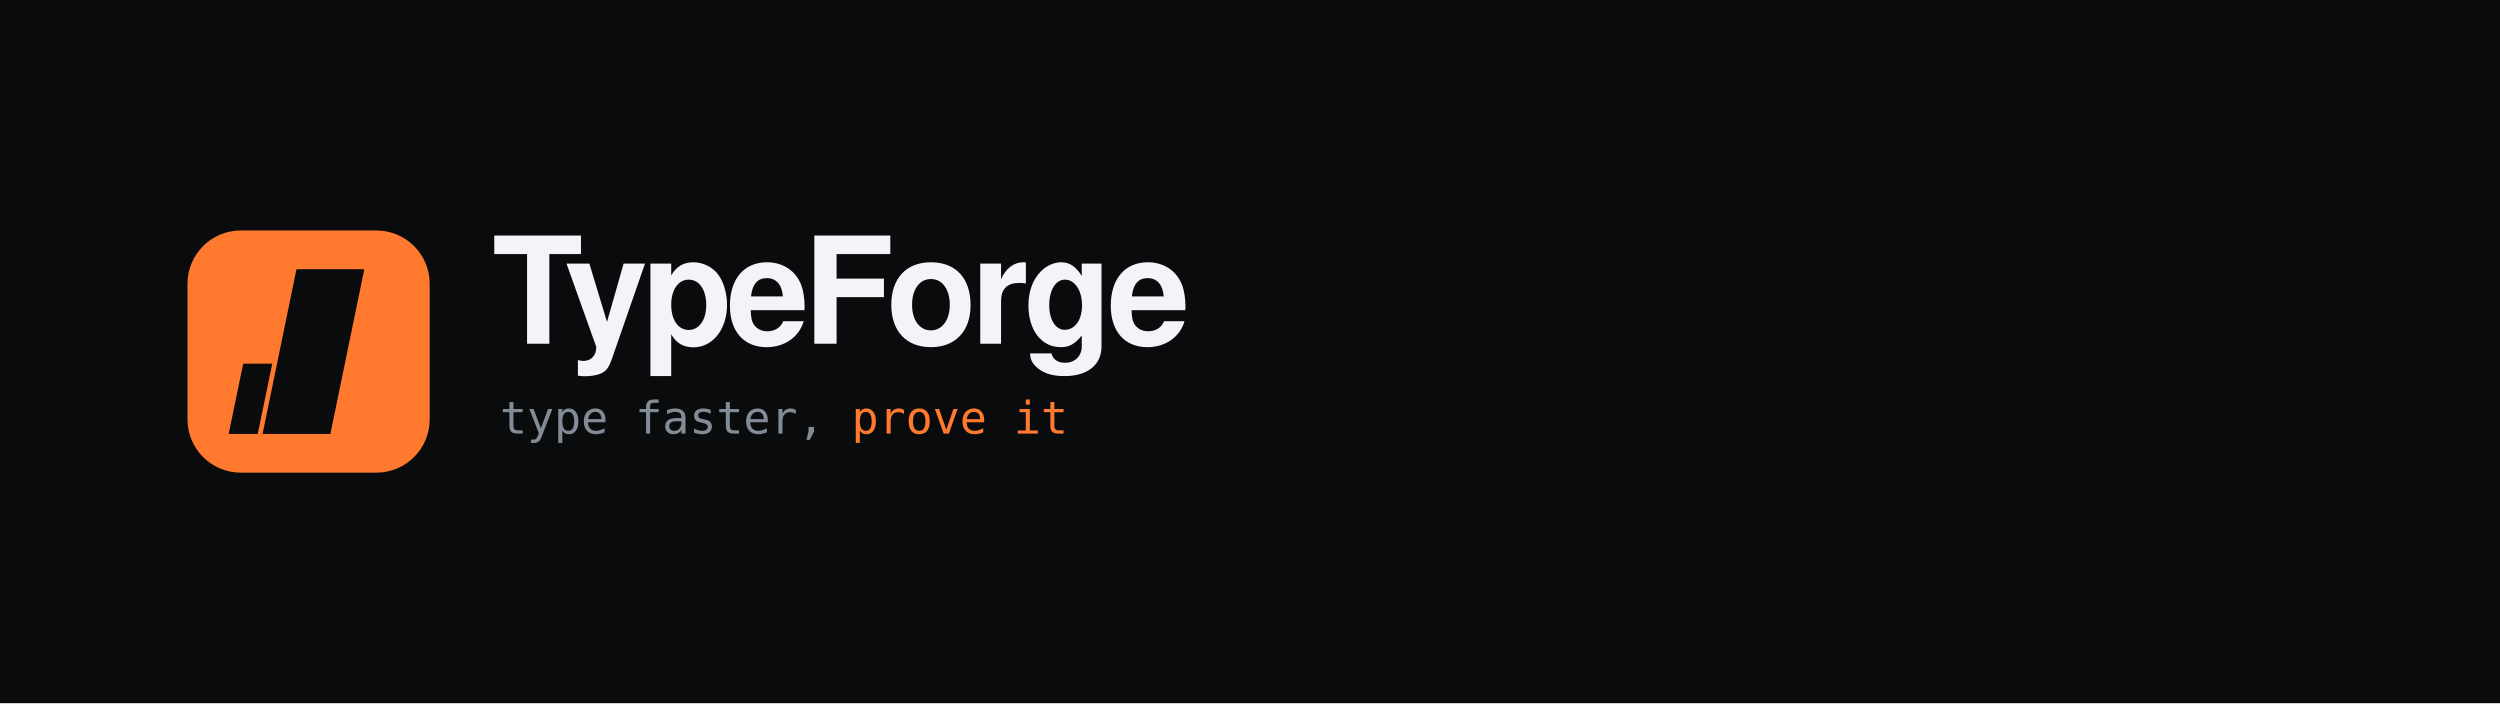
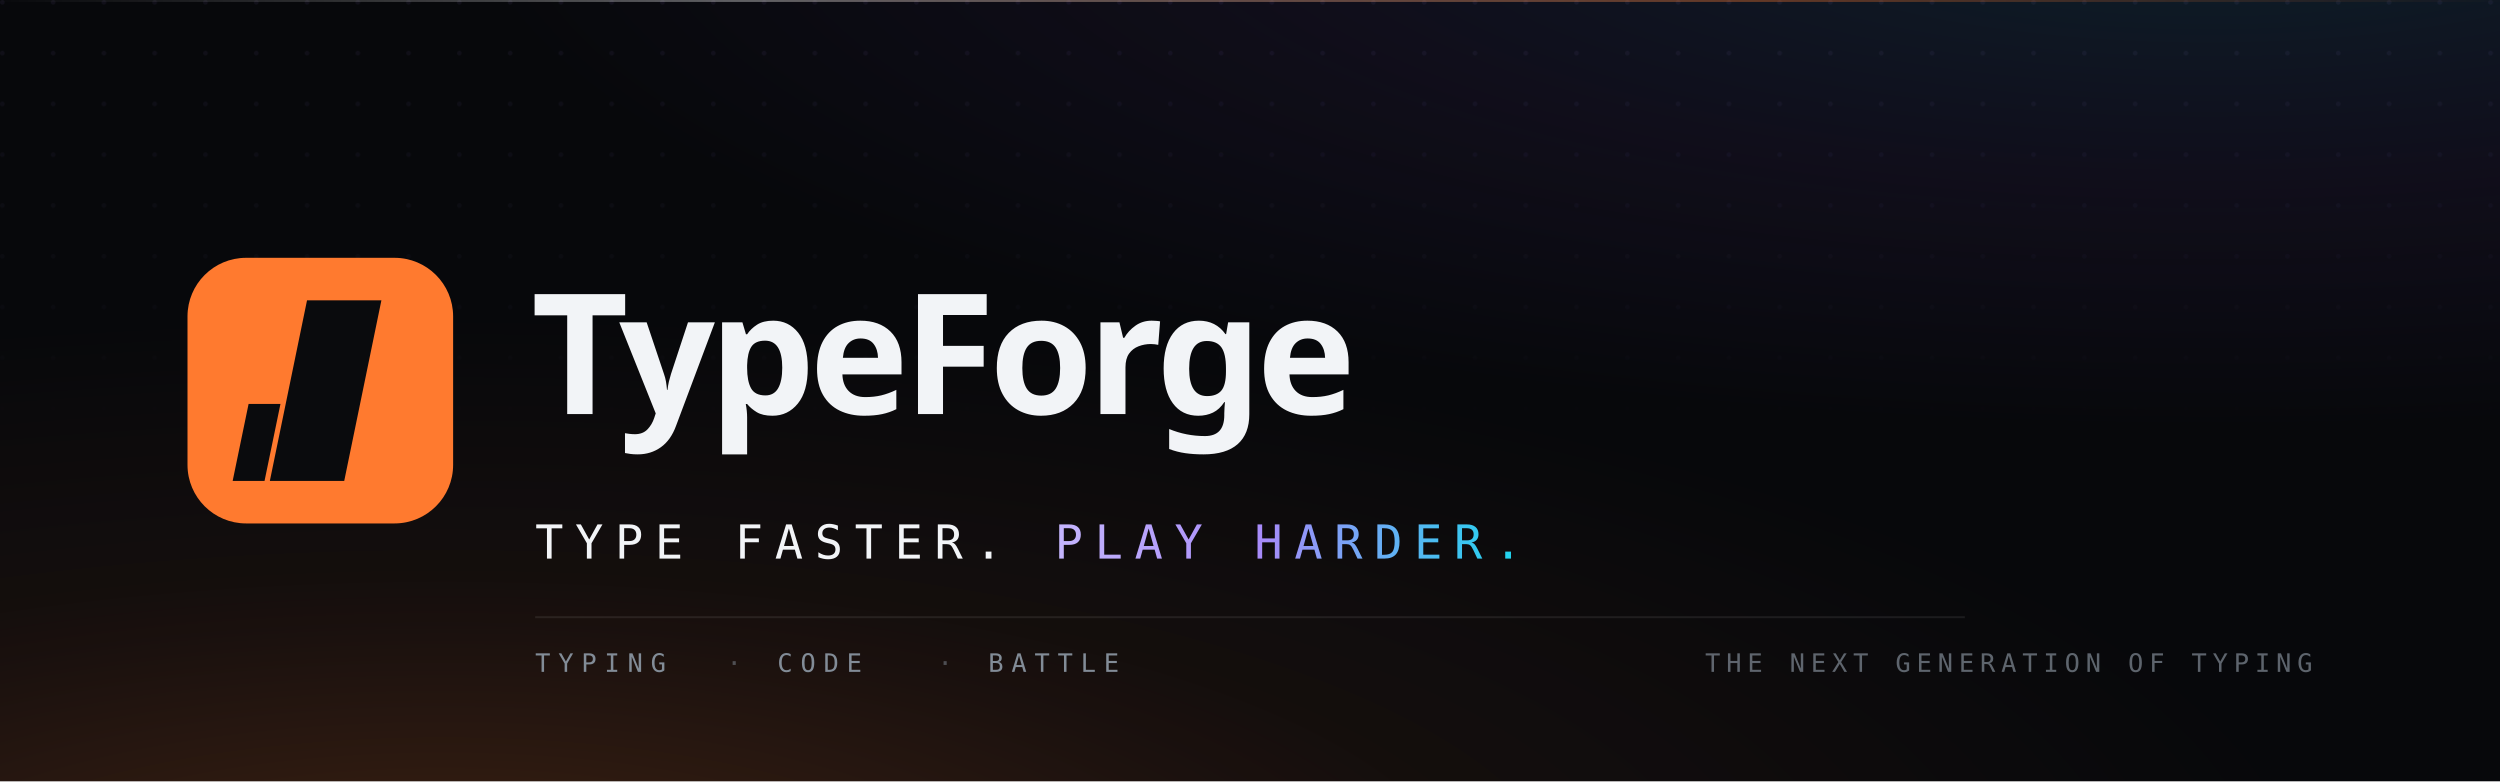
- <svg xmlns="http://www.w3.org/2000/svg" width="1280" height="360" viewBox="0 0 1280 360" role="img" aria-label="TypeForge — type faster, prove it">
-   <rect width="1280" height="360" fill="#0A0B0D" />
-   <g transform="translate(96 118) scale(1.24)">
-     <rect width="100" height="100" rx="22" fill="#FF7A2F" />
-     <path d="M45 16 L73 16 L59 84 L31 84 Z" fill="#0A0B0D" />
-     <path d="M23 55 L35 55 L29 84 L17 84 Z" fill="#0A0B0D" />
+ <svg xmlns="http://www.w3.org/2000/svg" width="1280" height="400" viewBox="0 0 1280 400" fill="none" role="img" aria-label="TypeForge — Type Faster. Play Harder.">
+   <rect width="1280" height="400" fill="#07080B" />
+   <defs>
+     <pattern id="dots" width="26" height="26" patternUnits="userSpaceOnUse">
+       <circle cx="1.2" cy="1.2" r="1.2" fill="#A78BFA" opacity="0.07" />
+     </pattern>
+     <radialGradient id="glowWarm" cx="18%" cy="115%" r="75%">
+       <stop offset="0%" stop-color="#FF7A2F" stop-opacity="0.22" />
+       <stop offset="55%" stop-color="#FF7A2F" stop-opacity="0.05" />
+       <stop offset="100%" stop-color="#FF7A2F" stop-opacity="0" />
+     </radialGradient>
+     <radialGradient id="glowCool" cx="88%" cy="-15%" r="70%">
+       <stop offset="0%" stop-color="#22D3EE" stop-opacity="0.14" />
+       <stop offset="60%" stop-color="#8B5CF6" stop-opacity="0.06" />
+       <stop offset="100%" stop-color="#8B5CF6" stop-opacity="0" />
+     </radialGradient>
+     <linearGradient id="gradPlay" x1="0" y1="0" x2="1" y2="0">
+       <stop offset="0%" stop-color="#C4B5FD" />
+       <stop offset="45%" stop-color="#A78BFA" />
+       <stop offset="100%" stop-color="#22D3EE" />
+     </linearGradient>
+     <linearGradient id="topRim" x1="0" y1="0" x2="1" y2="0">
+       <stop offset="0%" stop-color="#FFFFFF" stop-opacity="0" />
+       <stop offset="30%" stop-color="#FFFFFF" stop-opacity="0.35" />
+       <stop offset="70%" stop-color="#FF7A2F" stop-opacity="0.35" />
+       <stop offset="100%" stop-color="#FF7A2F" stop-opacity="0" />
+     </linearGradient>
+     <linearGradient id="fadeGrid" x1="0" y1="0" x2="0" y2="1">
+       <stop offset="0%" stop-color="#fff" stop-opacity="1" />
+       <stop offset="100%" stop-color="#fff" stop-opacity="0" />
+     </linearGradient>
+     <mask id="gridMask">
+       <rect width="1280" height="220" fill="url(#fadeGrid)" />
+     </mask>
+   </defs>
+   <rect width="1280" height="220" fill="url(#dots)" mask="url(#gridMask)" opacity="0.9" />
+   <rect width="1280" height="400" fill="url(#glowWarm)" />
+   <rect width="1280" height="400" fill="url(#glowCool)" />
+   <rect x="0" y="0" width="1280" height="1" fill="url(#topRim)" />
+   <g transform="translate(96,132)">
+     <rect width="136" height="136" rx="30" fill="#FF7A2F" />
+     <g transform="scale(1.36) translate(-0,-0)">
+       <path d="M45 16 L73 16 L59 84 L31 84 Z" fill="#0A0B0D" />
+       <path d="M23 55 L35 55 L29 84 L17 84 Z" fill="#0A0B0D" />
+     </g>
  </g>
-   <text x="252" y="176" font-family="Space Grotesk, Segoe UI, Helvetica, Arial, sans-serif" font-size="76" font-weight="700" letter-spacing="-3" fill="#F2F4F7">TypeForge</text>
-   <text x="256" y="222" font-family="JetBrains Mono, Consolas, monospace" font-size="23" fill="#828C97">type faster, <tspan fill="#FF7A2F">prove it</tspan>
-   </text>
+   <text x="272" y="212" font-family="'Space Grotesk','Segoe UI',system-ui,sans-serif" font-size="86" font-weight="700" letter-spacing="-3" fill="#F2F4F7">TypeForge</text>
+   <text x="274" y="286" font-family="'JetBrains Mono','Cascadia Mono',Consolas,monospace" font-size="24" font-weight="500" letter-spacing="6" fill="#F2F4F7">TYPE FASTER.</text>
+   <text x="540" y="286" font-family="'JetBrains Mono','Cascadia Mono',Consolas,monospace" font-size="24" font-weight="500" letter-spacing="6" fill="url(#gradPlay)">PLAY HARDER.</text>
+   <line x1="274" y1="316" x2="1006" y2="316" stroke="#FFFFFF" stroke-opacity="0.08" />
+   <text x="274" y="344" font-family="'JetBrains Mono',Consolas,monospace" font-size="13" letter-spacing="4" fill="#828C97">TYPING</text>
+   <text x="372" y="344" font-family="'JetBrains Mono',Consolas,monospace" font-size="13" letter-spacing="4" fill="#828C97" opacity="0.5">·</text>
+   <text x="398" y="344" font-family="'JetBrains Mono',Consolas,monospace" font-size="13" letter-spacing="4" fill="#828C97">CODE</text>
+   <text x="480" y="344" font-family="'JetBrains Mono',Consolas,monospace" font-size="13" letter-spacing="4" fill="#828C97" opacity="0.5">·</text>
+   <text x="506" y="344" font-family="'JetBrains Mono',Consolas,monospace" font-size="13" letter-spacing="4" fill="#828C97">BATTLE</text>
+   <text x="1184" y="344" font-family="'JetBrains Mono',Consolas,monospace" font-size="13" letter-spacing="3" fill="#828C97" text-anchor="end" opacity="0.7">THE NEXT GENERATION OF TYPING</text>
</svg>
